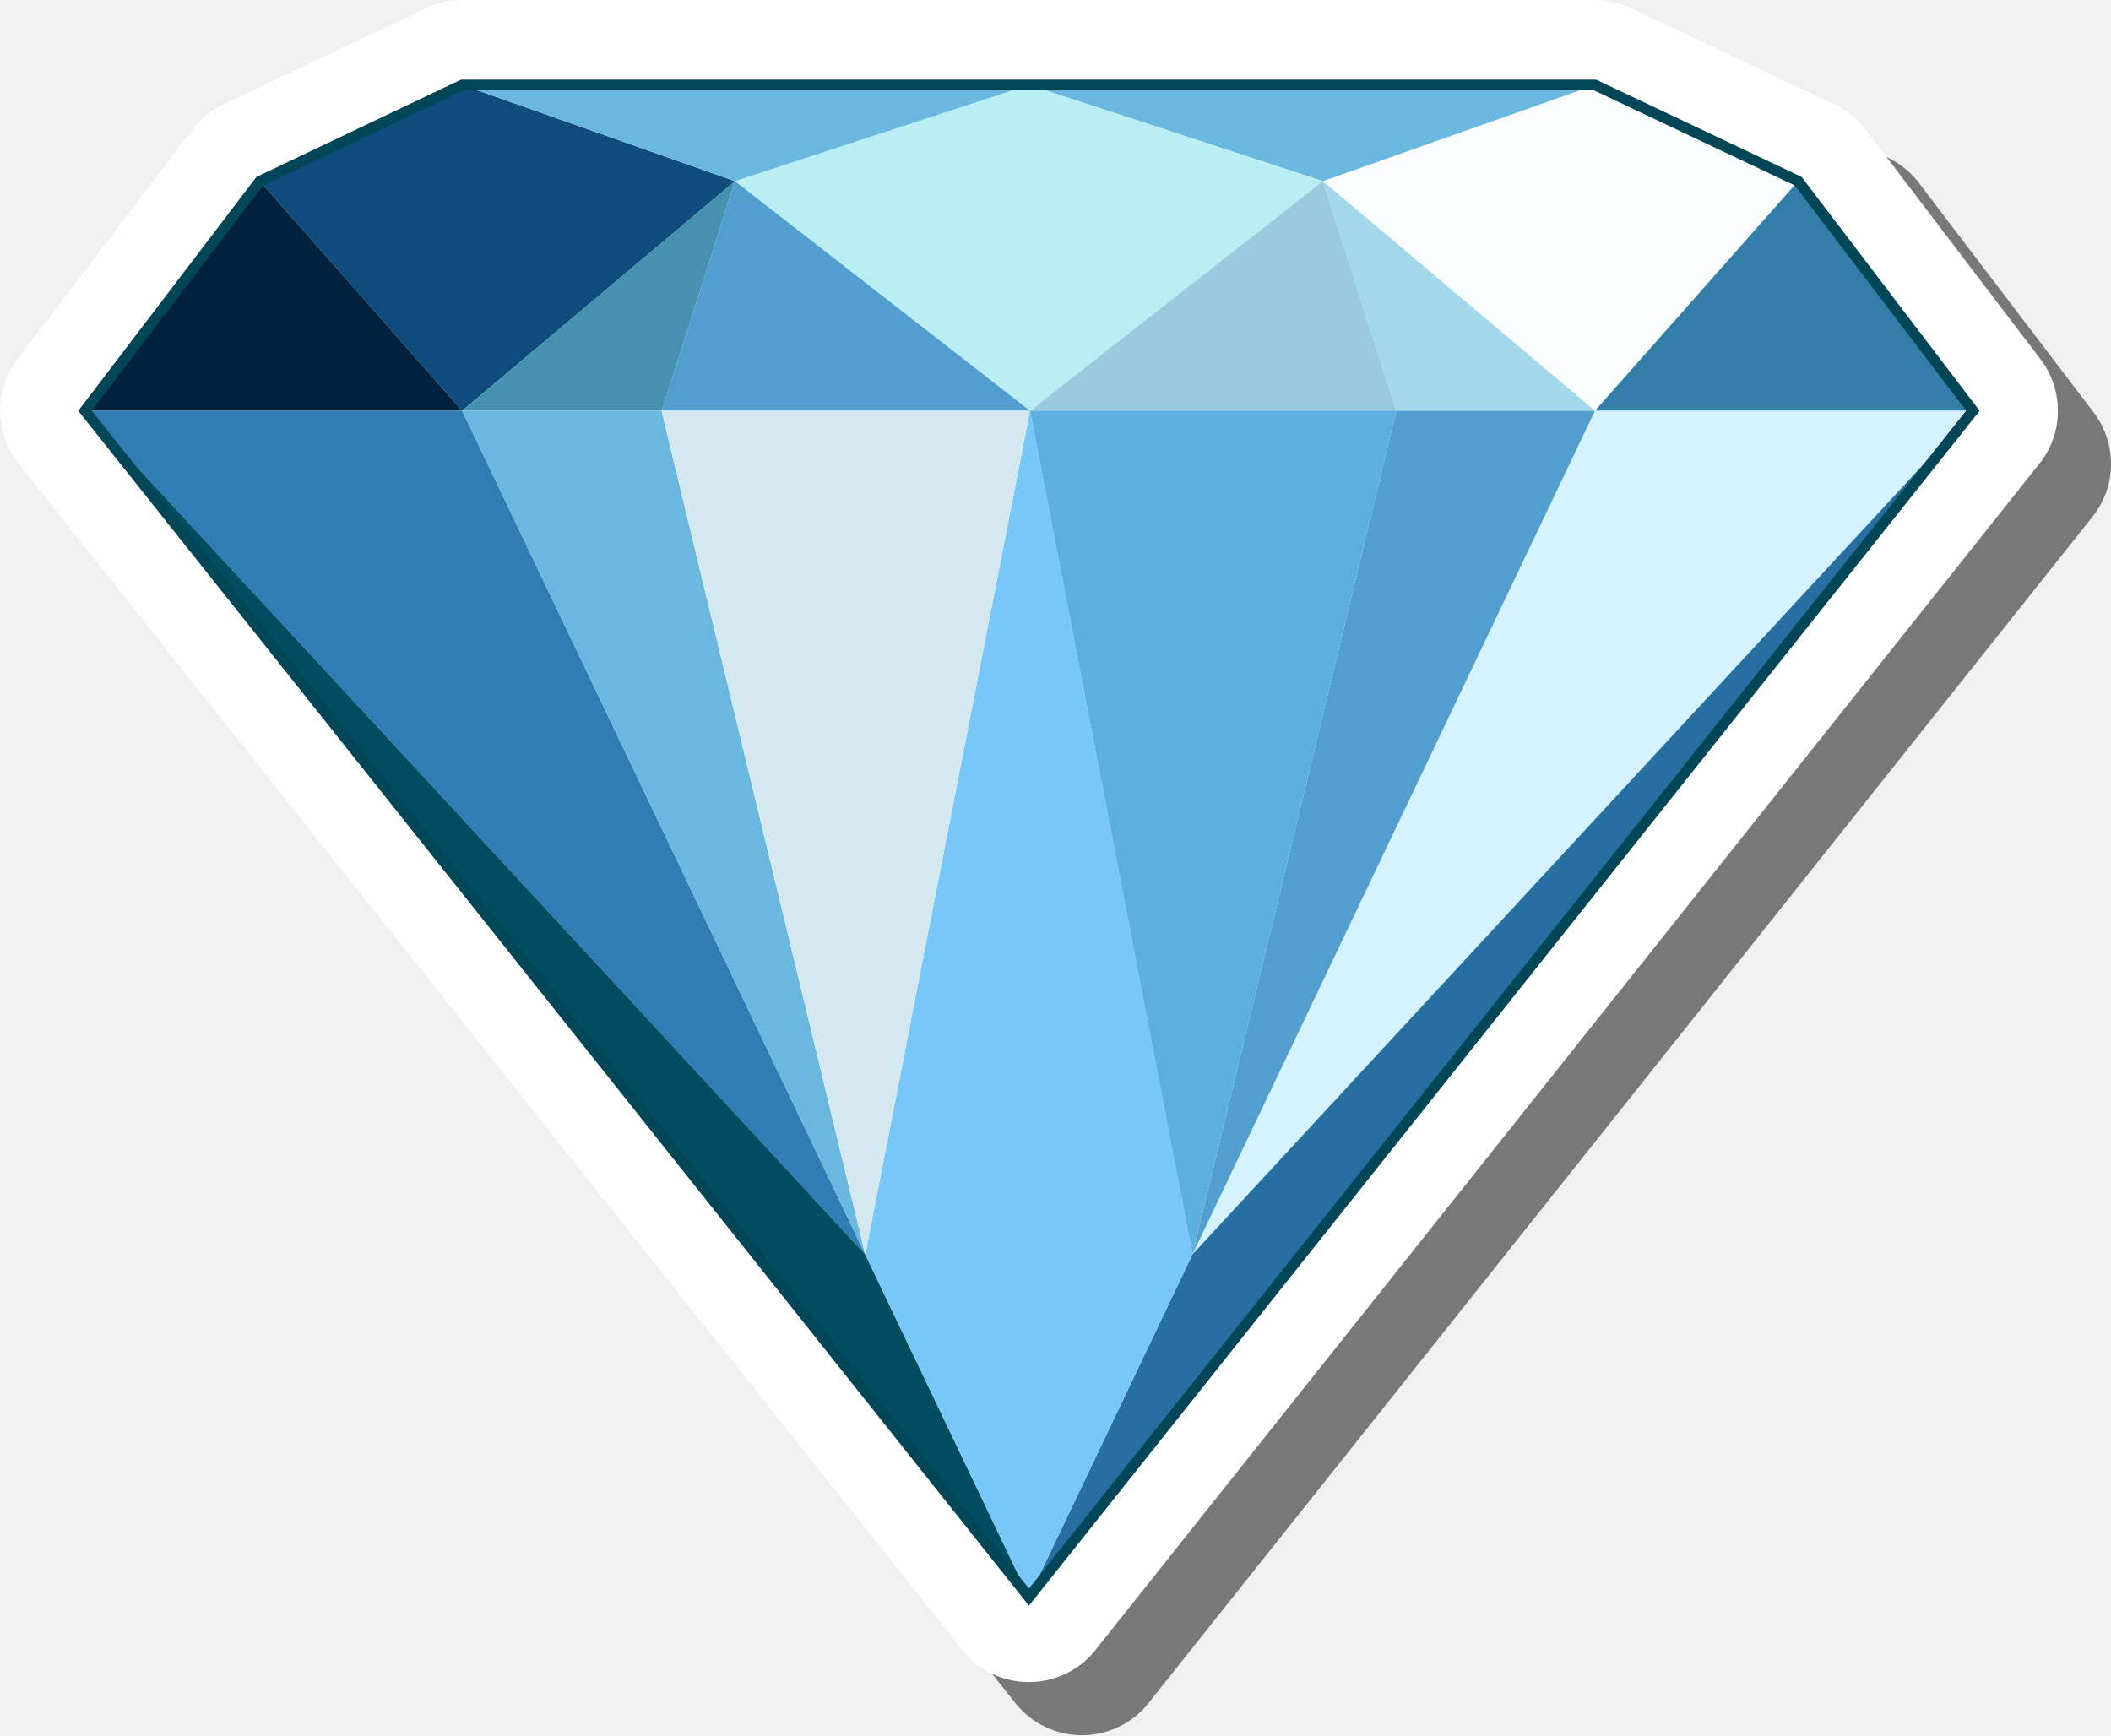
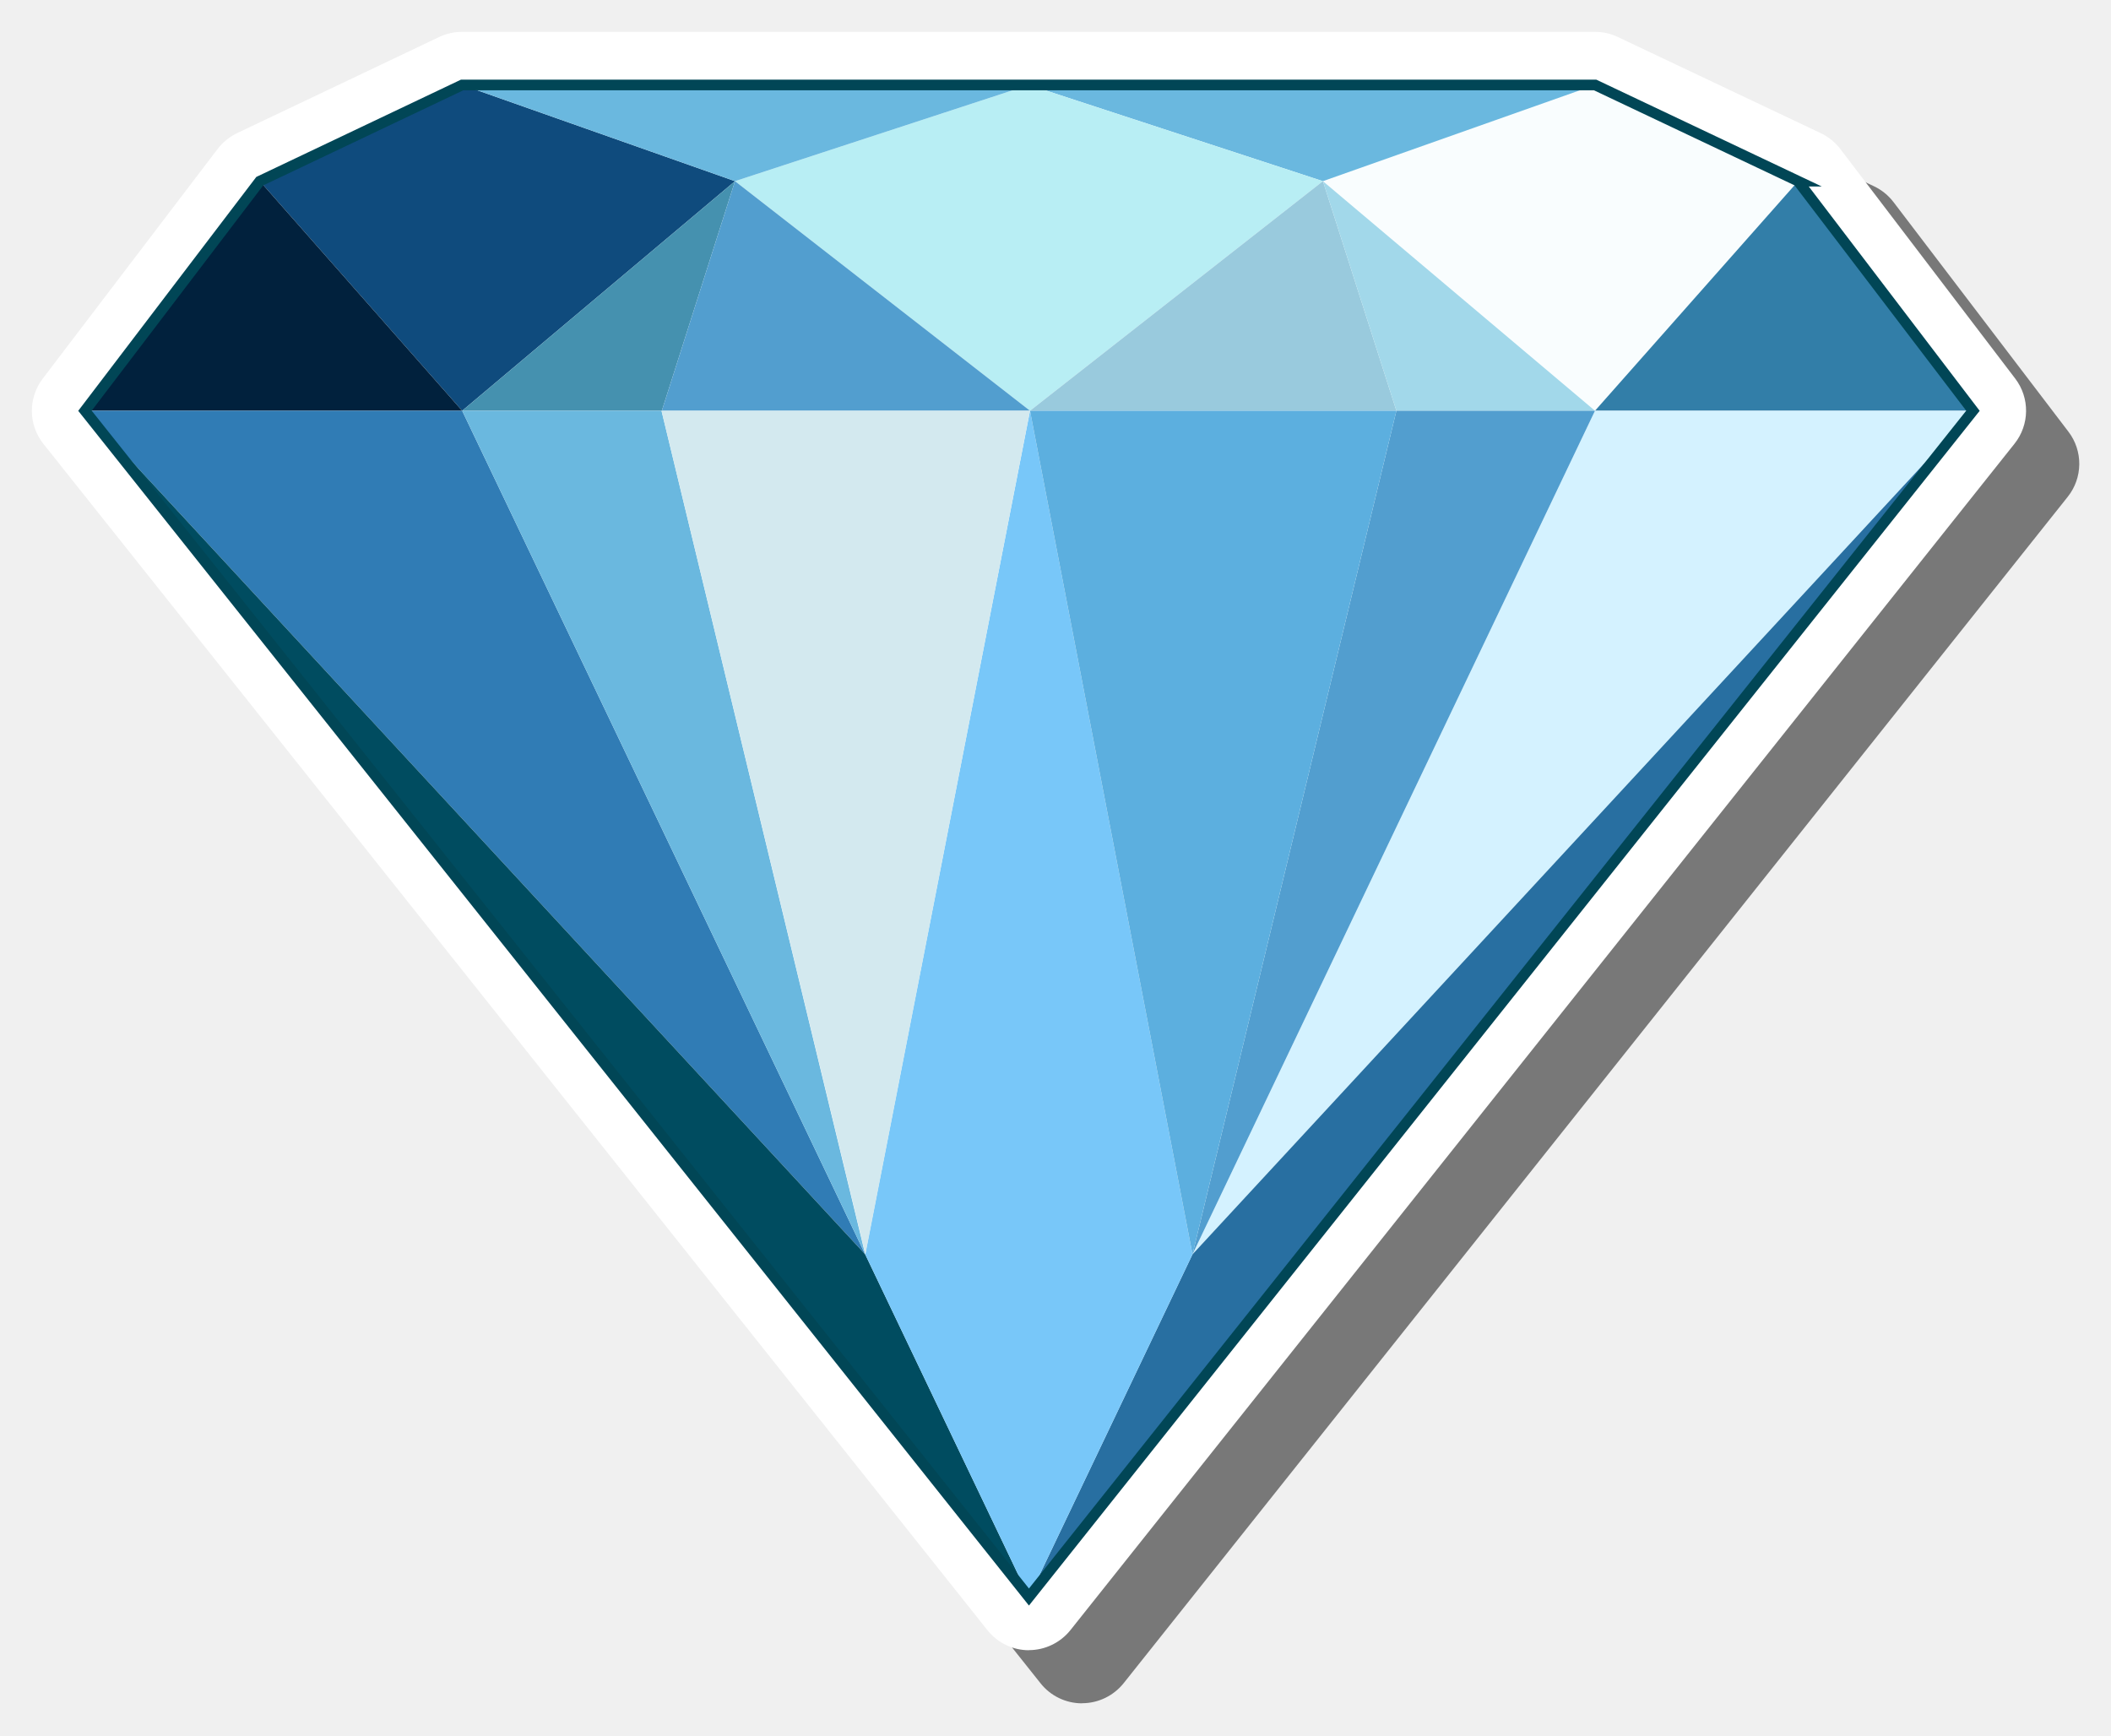
- <svg xmlns="http://www.w3.org/2000/svg" id="Layer_1" data-name="Layer 1" width="198.78" height="163.4" viewBox="0 0 198.78 163.4">
+ <svg xmlns="http://www.w3.org/2000/svg" id="a" viewBox="0 0 198.78 163.4">
  <defs>
-     <style>
-       .cls-1 {
-         opacity: 0.5;
-       }
- 
-       .cls-2 {
-         fill: #fff;
-       }
- 
-       .cls-3 {
-         fill: #f9fdfe;
-       }
- 
-       .cls-4 {
-         fill: #8dc1d8;
-       }
- 
-       .cls-5 {
-         fill: #6ab8df;
-       }
- 
-       .cls-6 {
-         fill: #b8eef4;
-       }
- 
-       .cls-7 {
-         fill: #327ea8;
-       }
- 
-       .cls-8 {
-         fill: #0f4b7d;
-       }
- 
-       .cls-9 {
-         fill: #01213d;
-       }
- 
-       .cls-10 {
-         fill: #4591af;
-       }
- 
-       .cls-11 {
-         fill: #529ecf;
-       }
- 
-       .cls-12 {
-         fill: #99cadd;
-       }
- 
-       .cls-13 {
-         fill: #a2d8ea;
-       }
- 
-       .cls-14 {
-         fill: #d4f2ff;
-       }
- 
-       .cls-15 {
-         fill: #286fa1;
-       }
- 
-       .cls-16 {
-         fill: #307cb5;
-       }
- 
-       .cls-17 {
-         fill: #004c60;
-       }
- 
-       .cls-18 {
-         fill: #78c7f9;
-       }
- 
-       .cls-19 {
-         fill: #5cafdf;
-       }
- 
-       .cls-20 {
-         fill: #d3e9ef;
-       }
- 
-       .cls-21 {
-         fill: none;
-         stroke: #014656;
-         stroke-miterlimit: 10;
-       }
-     </style>
+     <style>.b{fill:#fff;}.c{fill:#004c60;}.d{opacity:.5;}.e{fill:#f9fdfe;}.f{fill:#78c7f9;}.g{fill:#286fa1;}.h{fill:#b8eef4;}.i{fill:#529ecf;}.j{fill:#01213d;}.k{fill:#6ab8df;}.l{fill:none;stroke:#014656;stroke-miterlimit:10;}.m{fill:#a2d8ea;}.n{fill:#5cafdf;}.o{fill:#d4f2ff;}.p{fill:#327ea8;}.q{fill:#99cadd;}.r{fill:#307cb5;}.s{fill:#0f4b7d;}.t{fill:#d3e9ef;}.u{fill:#8dc1d8;}.v{fill:#4591af;}</style>
  </defs>
+   <path class="d" d="M101.89,160.4c-1.52,0-2.96-.69-3.91-1.89L9.09,46.8c-1.43-1.79-1.45-4.32-.07-6.14L25.49,19.03c.48-.63,1.11-1.14,1.83-1.49l19.06-9.06c.67-.32,1.4-.48,2.15-.48h106.67c.74,0,1.47,.16,2.14,.48l19.12,9.06c.72,.34,1.35,.85,1.84,1.49l16.47,21.62c1.39,1.82,1.36,4.35-.07,6.14l-88.89,111.71c-.95,1.19-2.39,1.89-3.91,1.89Z" />
+   <path class="b" d="M96.89,155.4c-1.52,0-2.96-.69-3.91-1.89L4.09,41.8c-1.43-1.79-1.45-4.32-.07-6.14L20.49,14.03c.48-.63,1.11-1.14,1.83-1.49L41.37,3.48c.67-.32,1.4-.48,2.15-.48h106.67c.74,0,1.47,.16,2.14,.48l19.12,9.06c.72,.34,1.35,.85,1.84,1.49l16.47,21.62c1.39,1.82,1.36,4.35-.07,6.14l-88.89,111.71c-.95,1.19-2.39,1.89-3.91,1.89Z" />
  <g>
-     <path class="cls-1" d="M101.89,163.4a8,8,0,0,1-6.26-3L6.74,48.66a8,8,0,0,1-.1-9.82L23.1,17.21A8,8,0,0,1,26,14.84L45.09,5.78A7.83,7.83,0,0,1,48.52,5H155.19a8,8,0,0,1,3.43.77l19.12,9.06a8,8,0,0,1,2.94,2.38l16.47,21.63a8,8,0,0,1-.11,9.82L108.15,160.38A8,8,0,0,1,101.89,163.4Z" />
-     <path class="cls-2" d="M96.89,158.4a8,8,0,0,1-6.26-3L1.74,43.66a8,8,0,0,1-.1-9.82L18.1,12.21A8,8,0,0,1,21,9.84L40.09.78A7.83,7.83,0,0,1,43.52,0H150.19a8,8,0,0,1,3.43.77l19.12,9.06a8,8,0,0,1,2.94,2.38l16.47,21.63a8,8,0,0,1-.11,9.82L103.15,155.38A8,8,0,0,1,96.89,158.4Z" />
-     <g>
-       <polygon class="cls-3" points="150.19 38.68 169.32 17.06 150.19 8 124.57 17.06 150.19 38.68" />
-       <line class="cls-4" x1="69.21" y1="17.06" x2="96.89" y2="8" />
-       <polygon class="cls-5" points="150.19 8 96.89 8 124.57 17.06 150.19 8" />
-       <polygon class="cls-6" points="96.99 38.68 96.99 38.68 124.57 17.06 96.89 8 69.21 17.06 96.99 38.68" />
-       <polygon class="cls-7" points="185.78 38.68 150.19 38.68 169.32 17.06 185.78 38.68" />
-       <polygon class="cls-8" points="43.52 38.68 69.21 17.06 43.52 8 24.47 17.06 43.52 38.68" />
-       <polyline class="cls-9" points="8 38.68 24.47 17.06 43.52 38.68 8 38.68" />
-       <polygon class="cls-5" points="43.52 8 96.89 8 69.21 17.06 43.52 8" />
-       <polygon class="cls-10" points="43.52 38.68 62.32 38.68 69.21 17.06 43.52 38.68" />
-       <polygon class="cls-11" points="69.21 17.06 62.32 38.68 96.99 38.68 69.21 17.06" />
-       <polygon class="cls-12" points="96.99 38.68 131.49 38.68 124.57 17.06 96.99 38.68" />
-       <polygon class="cls-13" points="124.57 17.06 131.49 38.68 150.19 38.68 124.57 17.06" />
-       <polygon class="cls-14" points="185.78 38.68 150.19 38.68 112.29 118.12 185.78 38.68" />
-       <polygon class="cls-15" points="112.29 118.12 96.89 150.4 185.78 38.68 112.29 118.12" />
-       <polygon class="cls-16" points="81.47 118.12 43.52 38.68 8 38.68 81.47 118.12 81.47 118.12" />
-       <polygon class="cls-17" points="81.47 118.12 8 38.68 96.89 150.4 81.47 118.12 81.47 118.12" />
-       <polygon class="cls-11" points="112.29 118.12 150.19 38.68 131.49 38.68 112.29 118.12 112.29 118.12" />
-       <polygon class="cls-5" points="81.47 118.12 43.52 38.68 62.29 38.68 81.47 118.12 81.47 118.12" />
-       <polygon class="cls-18" points="112.29 118.12 96.99 38.68 81.47 118.12 96.89 150.4 112.29 118.12 112.29 118.12" />
-       <polygon class="cls-19" points="131.49 38.68 96.99 38.68 96.99 38.68 96.99 38.68 112.29 118.12 131.49 38.68" />
-       <polygon class="cls-20" points="62.29 38.68 96.99 38.68 96.99 38.68 96.99 38.68 81.49 118.12 62.29 38.68" />
-       <path class="cls-21" d="M169.32,17.06,150.19,8H43.52L24.47,17.06,8,38.68,96.89,150.4,185.78,38.68ZM81.47,118.12" />
-     </g>
+     <polygon class="e" points="150.19 38.68 169.32 17.06 150.19 8 124.57 17.06 150.19 38.68" />
+     <line class="u" x1="69.21" y1="17.06" x2="96.89" y2="8" />
+     <polygon class="k" points="150.19 8 96.89 8 124.57 17.06 150.19 8" />
+     <polygon class="h" points="96.99 38.68 96.99 38.68 124.57 17.06 96.89 8 69.21 17.06 96.99 38.68" />
+     <polygon class="p" points="185.78 38.68 150.19 38.68 169.32 17.06 185.78 38.68" />
+     <polygon class="s" points="43.52 38.68 69.21 17.06 43.52 8 24.47 17.06 43.52 38.68" />
+     <polyline class="j" points="8 38.68 24.47 17.06 43.52 38.68 8 38.68" />
+     <polygon class="k" points="43.52 8 96.89 8 69.21 17.06 43.52 8" />
+     <polygon class="v" points="43.52 38.68 62.32 38.68 69.21 17.06 43.52 38.68" />
+     <polygon class="i" points="69.21 17.06 62.32 38.68 96.99 38.68 69.21 17.06" />
+     <polygon class="q" points="96.99 38.68 131.49 38.68 124.57 17.06 96.99 38.68" />
+     <polygon class="m" points="124.57 17.06 131.49 38.68 150.19 38.68 124.57 17.06" />
+     <polygon class="o" points="185.78 38.68 150.19 38.68 112.29 118.12 185.78 38.68" />
+     <polygon class="g" points="112.29 118.12 96.89 150.4 185.78 38.68 112.29 118.12" />
+     <polygon class="r" points="81.47 118.12 43.52 38.68 8 38.68 81.47 118.12 81.47 118.12" />
+     <polygon class="c" points="81.47 118.12 8 38.68 96.89 150.4 81.47 118.12 81.47 118.12" />
+     <polygon class="i" points="112.29 118.12 150.19 38.68 131.49 38.68 112.29 118.12 112.29 118.12" />
+     <polygon class="k" points="81.47 118.12 43.52 38.68 62.29 38.68 81.47 118.12 81.47 118.12" />
+     <polygon class="f" points="112.29 118.12 96.99 38.68 81.47 118.12 96.89 150.4 112.29 118.12 112.29 118.12" />
+     <polygon class="n" points="131.49 38.68 96.99 38.68 96.99 38.68 96.99 38.68 112.29 118.12 131.49 38.68" />
+     <polygon class="t" points="62.29 38.68 96.99 38.68 96.99 38.68 96.99 38.68 81.49 118.12 62.29 38.68" />
+     <path class="l" d="M169.32,17.06l-19.12-9.06H43.52l-19.06,9.06L8,38.68l88.89,111.71L185.78,38.68l-16.47-21.62ZM81.47,118.12" />
  </g>
</svg>
